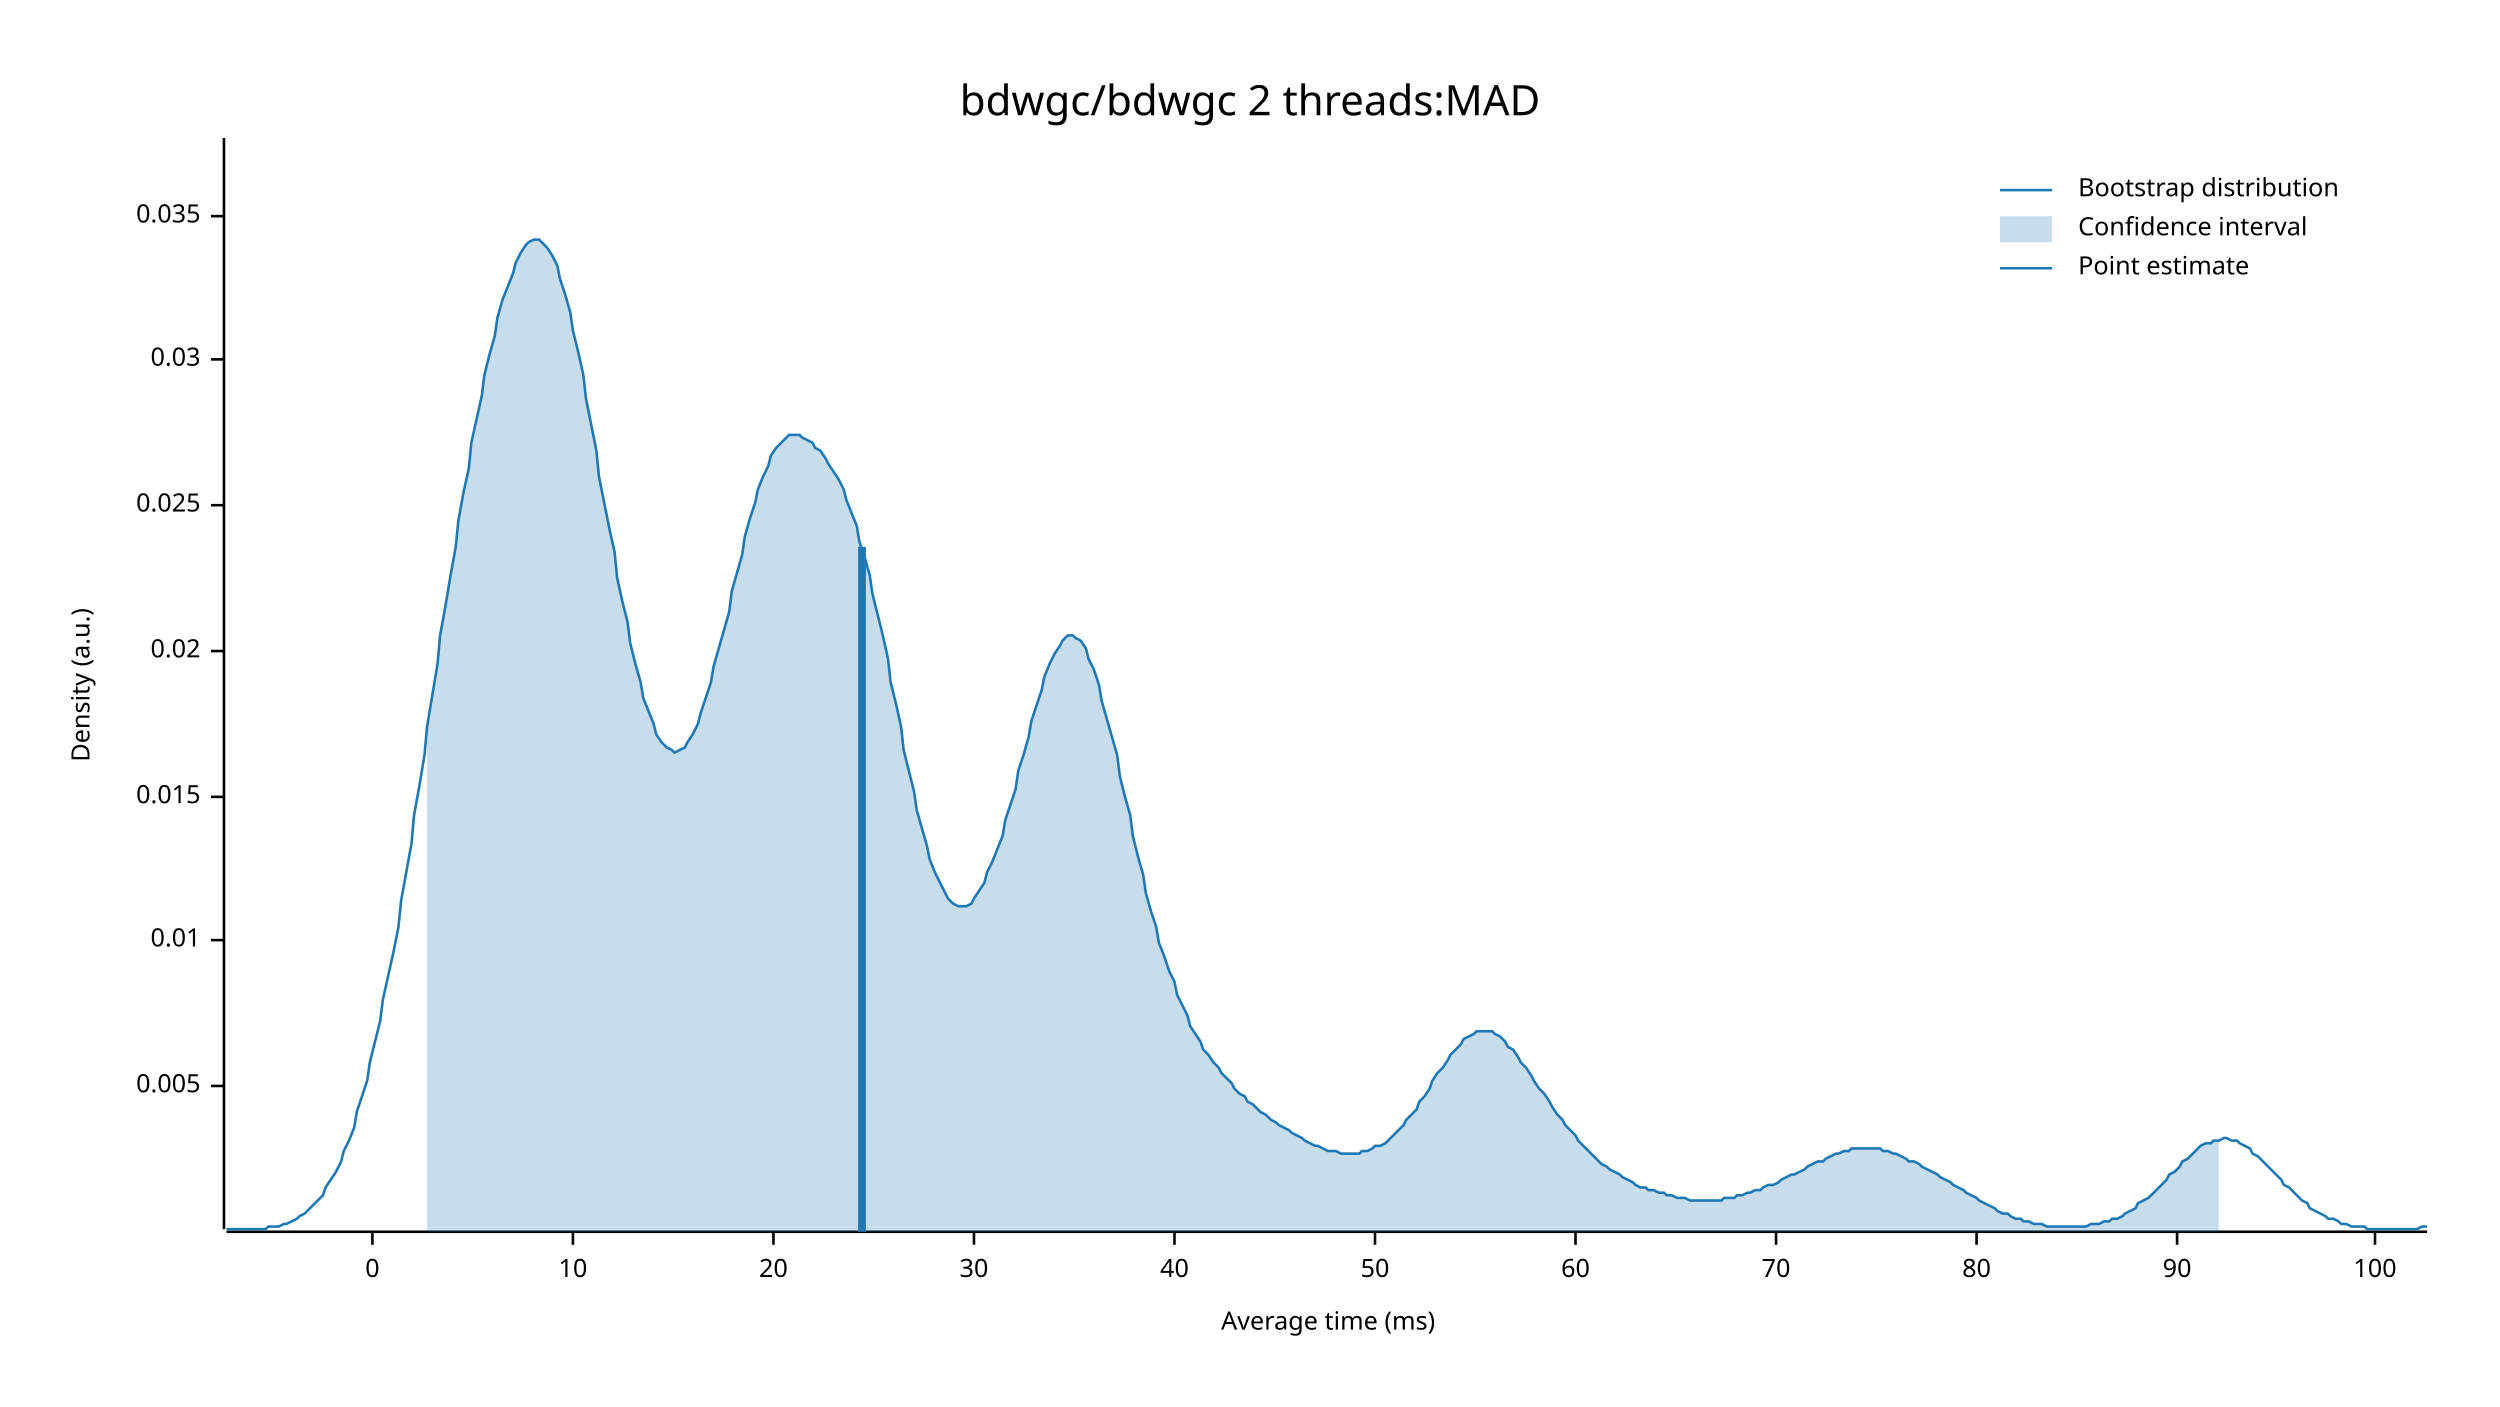
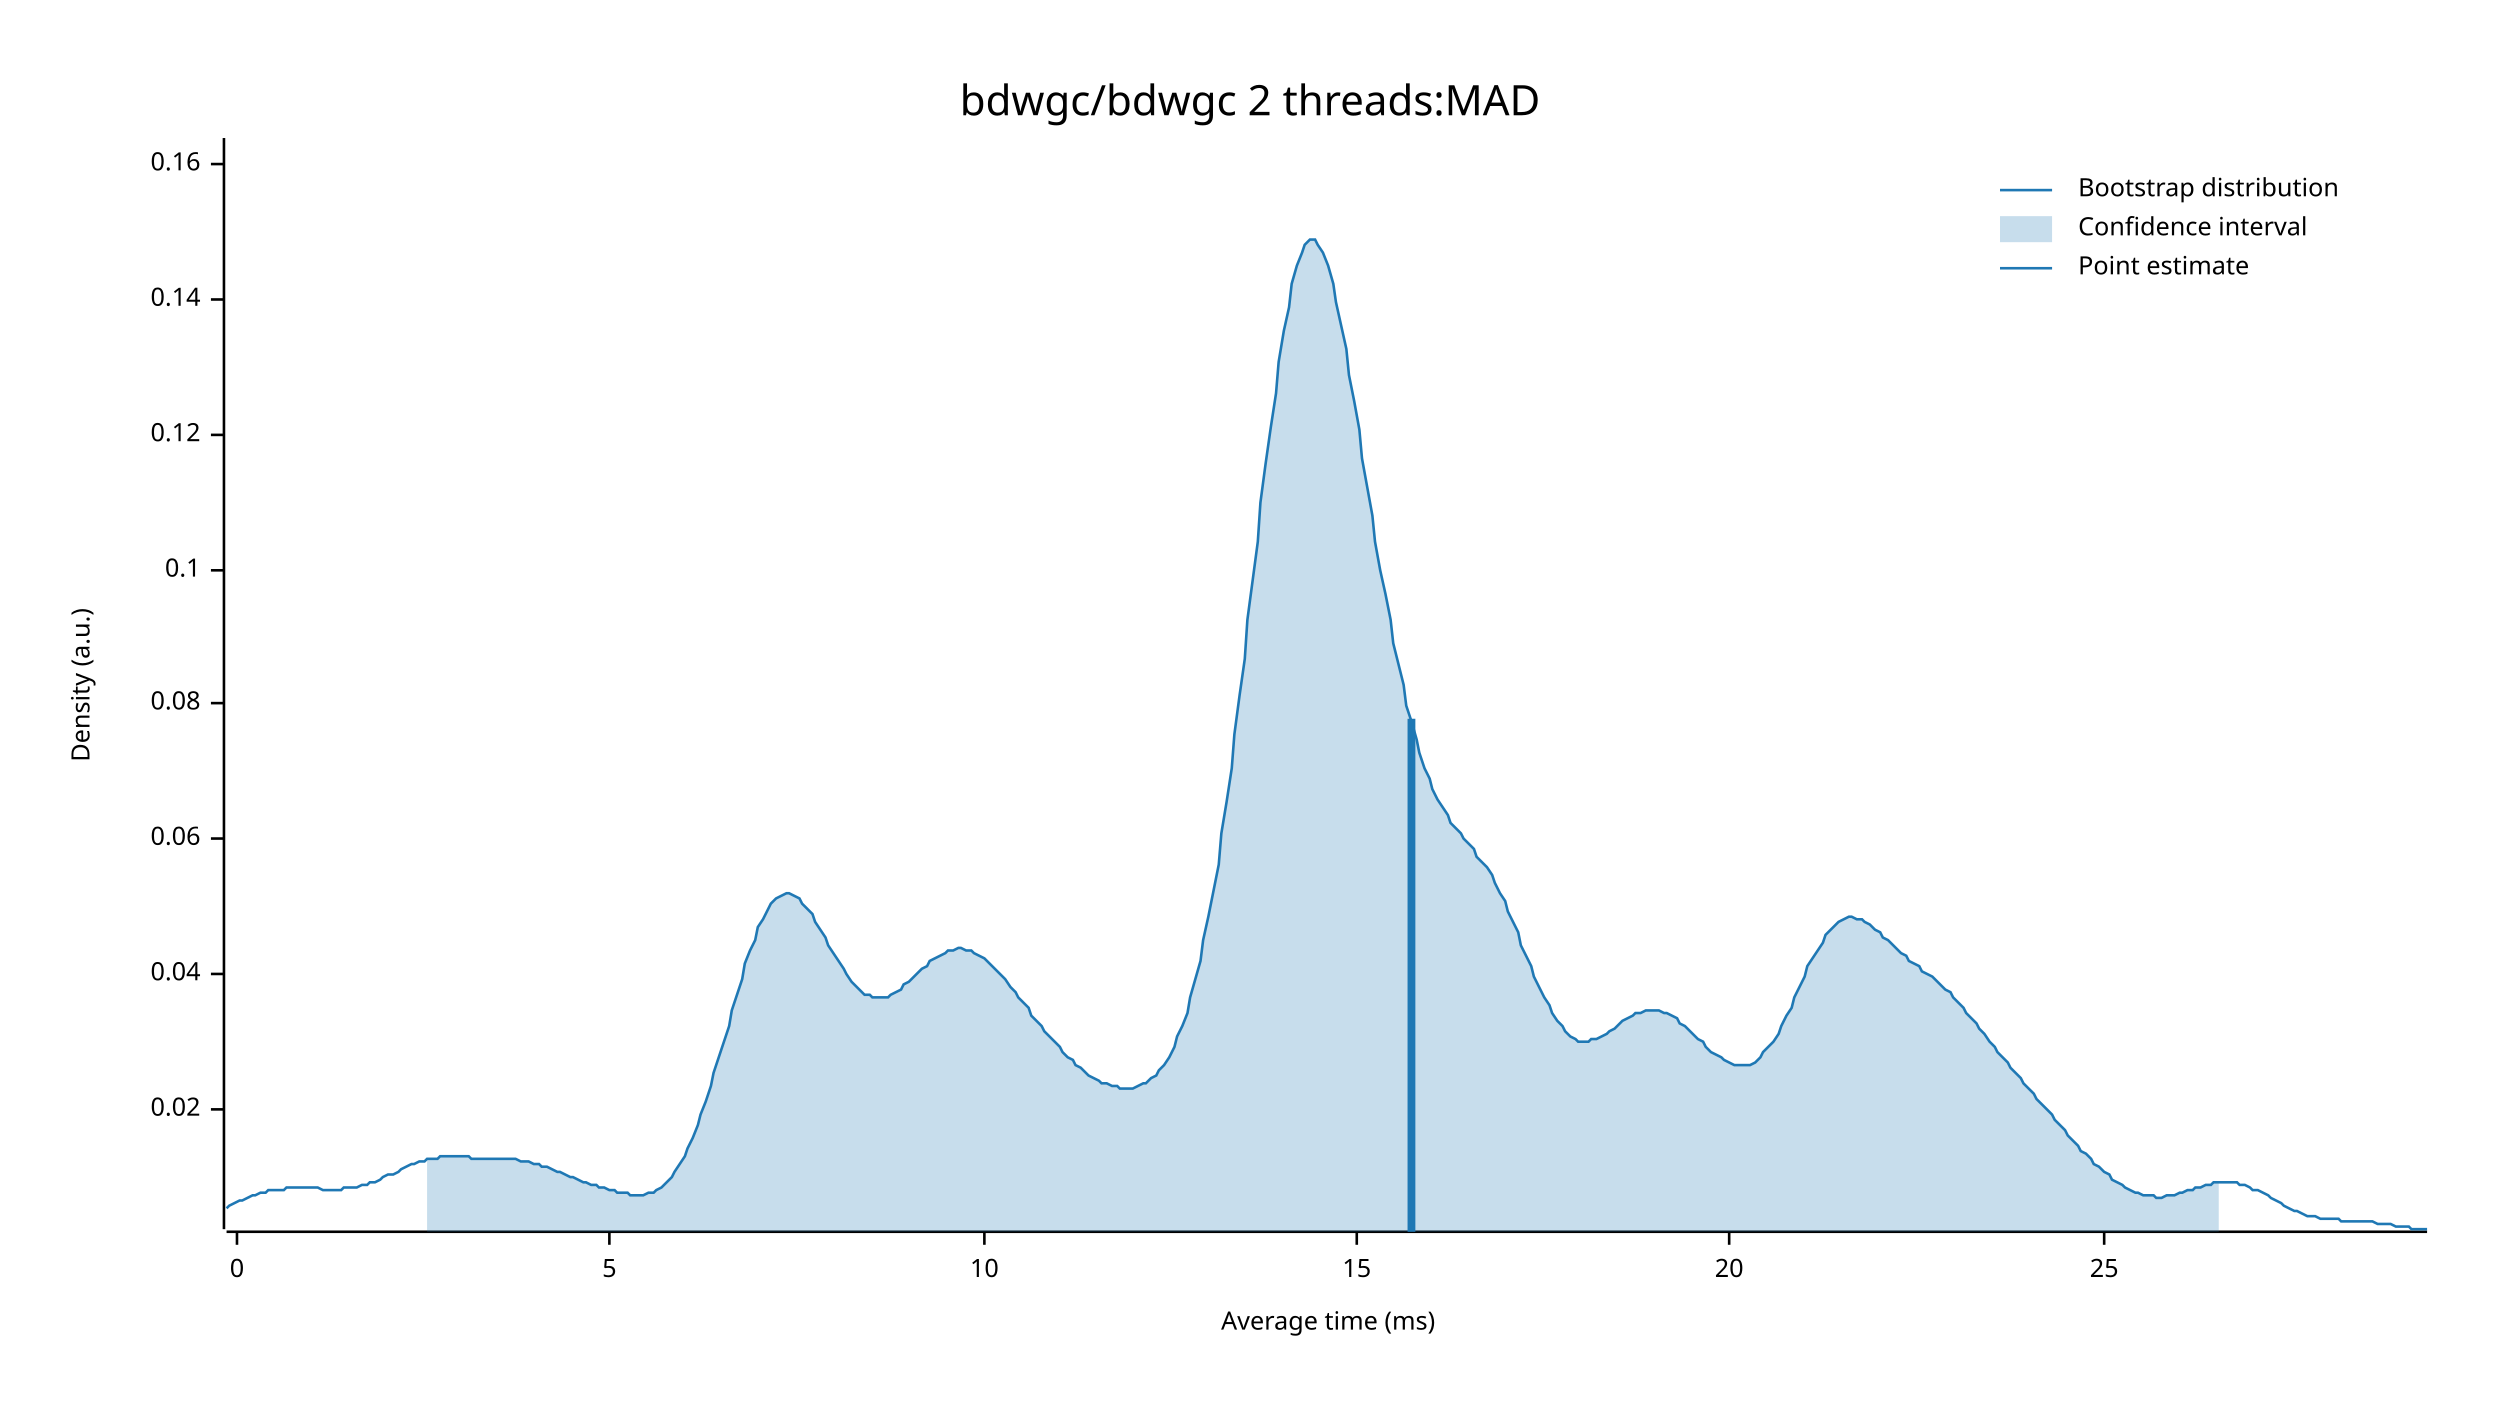
<svg xmlns="http://www.w3.org/2000/svg" width="960" height="540" viewBox="0 0 960 540">
  <text x="480" y="32" dy="0.76em" text-anchor="middle" font-family="sans-serif" font-size="16.129" opacity="1" fill="#000000">
bdwgc/bdwgc 2 threads:MAD
</text>
  <text x="27" y="263" dy="0.76em" text-anchor="middle" font-family="sans-serif" font-size="9.677" opacity="1" fill="#000000" transform="rotate(270, 27, 263)">
Density (a.u.)
</text>
  <text x="510" y="513" dy="-0.5ex" text-anchor="middle" font-family="sans-serif" font-size="9.677" opacity="1" fill="#000000">
Average time (ms)
</text>
  <polyline fill="none" opacity="1" stroke="#000000" stroke-width="1" points="86,53 86,472 " />
-   <text x="77" y="417" dy="0.5ex" text-anchor="end" font-family="sans-serif" font-size="9.677" opacity="1" fill="#000000">
- 0.005
- </text>
-   <polyline fill="none" opacity="1" stroke="#000000" stroke-width="1" points="81,417 86,417 " />
-   <text x="77" y="361" dy="0.5ex" text-anchor="end" font-family="sans-serif" font-size="9.677" opacity="1" fill="#000000">
- 0.01
- </text>
-   <polyline fill="none" opacity="1" stroke="#000000" stroke-width="1" points="81,361 86,361 " />
-   <text x="77" y="306" dy="0.5ex" text-anchor="end" font-family="sans-serif" font-size="9.677" opacity="1" fill="#000000">
- 0.015
- </text>
-   <polyline fill="none" opacity="1" stroke="#000000" stroke-width="1" points="81,306 86,306 " />
-   <text x="77" y="250" dy="0.5ex" text-anchor="end" font-family="sans-serif" font-size="9.677" opacity="1" fill="#000000">
+   <text x="77" y="426" dy="0.5ex" text-anchor="end" font-family="sans-serif" font-size="9.677" opacity="1" fill="#000000">
0.02
</text>
-   <polyline fill="none" opacity="1" stroke="#000000" stroke-width="1" points="81,250 86,250 " />
-   <text x="77" y="194" dy="0.5ex" text-anchor="end" font-family="sans-serif" font-size="9.677" opacity="1" fill="#000000">
- 0.025
+   <polyline fill="none" opacity="1" stroke="#000000" stroke-width="1" points="81,426 86,426 " />
+   <text x="77" y="374" dy="0.5ex" text-anchor="end" font-family="sans-serif" font-size="9.677" opacity="1" fill="#000000">
+ 0.04
</text>
-   <polyline fill="none" opacity="1" stroke="#000000" stroke-width="1" points="81,194 86,194 " />
-   <text x="77" y="138" dy="0.5ex" text-anchor="end" font-family="sans-serif" font-size="9.677" opacity="1" fill="#000000">
- 0.03
+   <polyline fill="none" opacity="1" stroke="#000000" stroke-width="1" points="81,374 86,374 " />
+   <text x="77" y="322" dy="0.5ex" text-anchor="end" font-family="sans-serif" font-size="9.677" opacity="1" fill="#000000">
+ 0.06
</text>
-   <polyline fill="none" opacity="1" stroke="#000000" stroke-width="1" points="81,138 86,138 " />
-   <text x="77" y="83" dy="0.5ex" text-anchor="end" font-family="sans-serif" font-size="9.677" opacity="1" fill="#000000">
- 0.035
+   <polyline fill="none" opacity="1" stroke="#000000" stroke-width="1" points="81,322 86,322 " />
+   <text x="77" y="270" dy="0.5ex" text-anchor="end" font-family="sans-serif" font-size="9.677" opacity="1" fill="#000000">
+ 0.08
</text>
-   <polyline fill="none" opacity="1" stroke="#000000" stroke-width="1" points="81,83 86,83 " />
+   <polyline fill="none" opacity="1" stroke="#000000" stroke-width="1" points="81,270 86,270 " />
+   <text x="77" y="219" dy="0.5ex" text-anchor="end" font-family="sans-serif" font-size="9.677" opacity="1" fill="#000000">
+ 0.1
+ </text>
+   <polyline fill="none" opacity="1" stroke="#000000" stroke-width="1" points="81,219 86,219 " />
+   <text x="77" y="167" dy="0.5ex" text-anchor="end" font-family="sans-serif" font-size="9.677" opacity="1" fill="#000000">
+ 0.12
+ </text>
+   <polyline fill="none" opacity="1" stroke="#000000" stroke-width="1" points="81,167 86,167 " />
+   <text x="77" y="115" dy="0.5ex" text-anchor="end" font-family="sans-serif" font-size="9.677" opacity="1" fill="#000000">
+ 0.14
+ </text>
+   <polyline fill="none" opacity="1" stroke="#000000" stroke-width="1" points="81,115 86,115 " />
+   <text x="77" y="63" dy="0.5ex" text-anchor="end" font-family="sans-serif" font-size="9.677" opacity="1" fill="#000000">
+ 0.16
+ </text>
+   <polyline fill="none" opacity="1" stroke="#000000" stroke-width="1" points="81,63 86,63 " />
  <polyline fill="none" opacity="1" stroke="#000000" stroke-width="1" points="87,473 932,473 " />
-   <text x="143" y="483" dy="0.76em" text-anchor="middle" font-family="sans-serif" font-size="9.677" opacity="1" fill="#000000">
+   <text x="91" y="483" dy="0.76em" text-anchor="middle" font-family="sans-serif" font-size="9.677" opacity="1" fill="#000000">
0
</text>
-   <polyline fill="none" opacity="1" stroke="#000000" stroke-width="1" points="143,473 143,478 " />
-   <text x="220" y="483" dy="0.76em" text-anchor="middle" font-family="sans-serif" font-size="9.677" opacity="1" fill="#000000">
+   <polyline fill="none" opacity="1" stroke="#000000" stroke-width="1" points="91,473 91,478 " />
+   <text x="234" y="483" dy="0.76em" text-anchor="middle" font-family="sans-serif" font-size="9.677" opacity="1" fill="#000000">
+ 5
+ </text>
+   <polyline fill="none" opacity="1" stroke="#000000" stroke-width="1" points="234,473 234,478 " />
+   <text x="378" y="483" dy="0.76em" text-anchor="middle" font-family="sans-serif" font-size="9.677" opacity="1" fill="#000000">
10
</text>
-   <polyline fill="none" opacity="1" stroke="#000000" stroke-width="1" points="220,473 220,478 " />
-   <text x="297" y="483" dy="0.76em" text-anchor="middle" font-family="sans-serif" font-size="9.677" opacity="1" fill="#000000">
+   <polyline fill="none" opacity="1" stroke="#000000" stroke-width="1" points="378,473 378,478 " />
+   <text x="521" y="483" dy="0.76em" text-anchor="middle" font-family="sans-serif" font-size="9.677" opacity="1" fill="#000000">
+ 15
+ </text>
+   <polyline fill="none" opacity="1" stroke="#000000" stroke-width="1" points="521,473 521,478 " />
+   <text x="664" y="483" dy="0.76em" text-anchor="middle" font-family="sans-serif" font-size="9.677" opacity="1" fill="#000000">
20
</text>
-   <polyline fill="none" opacity="1" stroke="#000000" stroke-width="1" points="297,473 297,478 " />
-   <text x="374" y="483" dy="0.76em" text-anchor="middle" font-family="sans-serif" font-size="9.677" opacity="1" fill="#000000">
- 30
+   <polyline fill="none" opacity="1" stroke="#000000" stroke-width="1" points="664,473 664,478 " />
+   <text x="808" y="483" dy="0.76em" text-anchor="middle" font-family="sans-serif" font-size="9.677" opacity="1" fill="#000000">
+ 25
</text>
-   <polyline fill="none" opacity="1" stroke="#000000" stroke-width="1" points="374,473 374,478 " />
-   <text x="451" y="483" dy="0.76em" text-anchor="middle" font-family="sans-serif" font-size="9.677" opacity="1" fill="#000000">
- 40
- </text>
-   <polyline fill="none" opacity="1" stroke="#000000" stroke-width="1" points="451,473 451,478 " />
-   <text x="528" y="483" dy="0.76em" text-anchor="middle" font-family="sans-serif" font-size="9.677" opacity="1" fill="#000000">
- 50
- </text>
-   <polyline fill="none" opacity="1" stroke="#000000" stroke-width="1" points="528,473 528,478 " />
-   <text x="605" y="483" dy="0.76em" text-anchor="middle" font-family="sans-serif" font-size="9.677" opacity="1" fill="#000000">
- 60
- </text>
-   <polyline fill="none" opacity="1" stroke="#000000" stroke-width="1" points="605,473 605,478 " />
-   <text x="682" y="483" dy="0.76em" text-anchor="middle" font-family="sans-serif" font-size="9.677" opacity="1" fill="#000000">
- 70
- </text>
-   <polyline fill="none" opacity="1" stroke="#000000" stroke-width="1" points="682,473 682,478 " />
-   <text x="759" y="483" dy="0.76em" text-anchor="middle" font-family="sans-serif" font-size="9.677" opacity="1" fill="#000000">
- 80
- </text>
-   <polyline fill="none" opacity="1" stroke="#000000" stroke-width="1" points="759,473 759,478 " />
-   <text x="836" y="483" dy="0.76em" text-anchor="middle" font-family="sans-serif" font-size="9.677" opacity="1" fill="#000000">
- 90
- </text>
-   <polyline fill="none" opacity="1" stroke="#000000" stroke-width="1" points="836,473 836,478 " />
-   <text x="912" y="483" dy="0.76em" text-anchor="middle" font-family="sans-serif" font-size="9.677" opacity="1" fill="#000000">
- 100
- </text>
-   <polyline fill="none" opacity="1" stroke="#000000" stroke-width="1" points="912,473 912,478 " />
-   <polyline fill="none" opacity="1" stroke="#1F78B4" stroke-width="1" points="87,472 88,472 90,472 92,472 93,472 95,472 97,472 98,472 100,472 102,472 103,471 105,471 107,471 109,470 110,470 112,469 114,468 115,467 117,466 119,464 120,463 122,461 124,459 125,456 127,453 129,450 131,446 132,442 134,438 136,433 137,427 139,421 141,415 142,408 144,400 146,392 147,384 149,375 151,366 153,356 154,346 156,335 158,324 159,313 161,302 163,290 164,279 166,267 168,255 169,244 171,233 173,221 175,210 176,200 178,189 180,180 181,170 183,161 185,152 186,144 188,136 190,129 191,122 193,115 195,110 197,105 198,101 200,97 202,94 203,93 205,92 207,92 208,93 210,95 212,98 214,102 215,107 217,113 219,120 220,127 222,135 224,144 225,153 227,163 229,173 230,183 232,193 234,203 236,212 237,222 239,231 241,239 242,247 244,255 246,262 247,268 249,273 251,278 252,282 254,285 256,287 258,288 259,289 261,288 263,287 264,285 266,282 268,278 269,274 271,268 273,262 274,256 276,249 278,242 280,235 281,227 283,220 285,213 286,206 288,199 290,193 291,188 293,183 295,179 296,175 298,172 300,170 302,168 303,167 305,167 307,167 308,168 310,169 312,170 313,172 315,173 317,176 318,178 320,181 322,184 324,188 325,192 327,197 329,202 330,208 332,214 334,221 335,228 337,236 339,244 341,253 342,262 344,270 346,279 347,288 349,296 351,304 352,311 354,318 356,325 357,330 359,335 361,339 363,343 364,345 366,347 368,348 369,348 371,348 373,347 374,345 376,342 378,339 379,335 381,331 383,326 385,321 386,315 388,309 390,303 391,296 393,290 395,283 396,277 398,271 400,265 401,260 403,255 405,251 407,248 408,246 410,244 412,244 413,245 415,246 417,249 418,253 420,257 422,263 423,269 425,276 427,283 429,290 430,298 432,306 434,313 435,321 437,329 439,336 440,343 442,350 444,356 445,362 447,367 449,373 451,377 452,382 454,386 456,390 457,394 459,397 461,400 462,403 464,405 466,408 468,410 469,412 471,414 473,416 474,418 476,420 478,421 479,423 481,424 483,426 484,427 486,428 488,430 490,431 491,432 493,433 495,434 496,435 498,436 500,437 501,438 503,439 505,440 506,440 508,441 510,442 512,442 513,442 515,443 517,443 518,443 520,443 522,443 523,442 525,442 527,441 528,440 530,440 532,439 534,437 535,436 537,434 539,432 540,430 542,428 544,426 545,423 547,421 549,418 550,415 552,412 554,410 556,407 557,405 559,403 561,401 562,399 564,398 566,397 567,396 569,396 571,396 573,396 574,397 576,398 578,400 579,402 581,403 583,406 584,408 586,410 588,413 589,415 591,418 593,420 595,423 596,425 598,428 600,430 601,432 603,434 605,436 606,438 608,440 610,442 611,443 613,445 615,447 617,448 618,449 620,450 622,451 623,452 625,453 627,454 628,455 630,456 632,456 633,457 635,457 637,458 639,458 640,459 642,459 644,460 645,460 647,460 649,461 650,461 652,461 654,461 655,461 657,461 659,461 661,461 662,460 664,460 666,460 667,459 669,459 671,458 672,458 674,457 676,457 677,456 679,455 681,455 683,454 684,453 686,452 688,451 689,451 691,450 693,449 694,448 696,447 698,446 700,446 701,445 703,444 705,443 706,443 708,442 710,442 711,441 713,441 715,441 716,441 718,441 720,441 722,441 723,442 725,442 727,443 728,443 730,444 732,445 733,446 735,446 737,447 738,448 740,449 742,450 744,451 745,452 747,453 749,454 750,455 752,456 754,457 755,458 757,459 759,460 760,461 762,462 764,463 766,464 767,465 769,466 771,466 772,467 774,468 776,468 777,469 779,469 781,470 782,470 784,470 786,471 788,471 789,471 791,471 793,471 794,471 796,471 798,471 799,471 801,471 803,470 804,470 806,470 808,469 810,469 811,468 813,468 815,467 816,466 818,465 820,464 821,462 823,461 825,460 827,458 828,457 830,455 832,453 833,451 835,450 837,448 838,446 840,445 842,443 843,442 845,440 847,439 849,439 850,438 852,438 854,437 855,437 857,438 859,438 860,439 862,440 864,441 865,443 867,444 869,446 871,448 872,449 874,451 876,453 877,455 879,456 881,458 882,459 884,461 886,462 887,464 889,465 891,466 893,467 894,468 896,468 898,469 899,470 901,470 903,471 904,471 906,471 908,471 909,472 911,472 913,472 915,472 916,472 918,472 920,472 921,472 923,472 925,472 926,472 928,472 930,471 932,471 " />
-   <polygon opacity="0.25" fill="#1F78B4" points="164,279 166,267 168,255 169,244 171,233 173,221 175,210 176,200 178,189 180,180 181,170 183,161 185,152 186,144 188,136 190,129 191,122 193,115 195,110 197,105 198,101 200,97 202,94 203,93 205,92 207,92 208,93 210,95 212,98 214,102 215,107 217,113 219,120 220,127 222,135 224,144 225,153 227,163 229,173 230,183 232,193 234,203 236,212 237,222 239,231 241,239 242,247 244,255 246,262 247,268 249,273 251,278 252,282 254,285 256,287 258,288 259,289 261,288 263,287 264,285 266,282 268,278 269,274 271,268 273,262 274,256 276,249 278,242 280,235 281,227 283,220 285,213 286,206 288,199 290,193 291,188 293,183 295,179 296,175 298,172 300,170 302,168 303,167 305,167 307,167 308,168 310,169 312,170 313,172 315,173 317,176 318,178 320,181 322,184 324,188 325,192 327,197 329,202 330,208 332,214 334,221 335,228 337,236 339,244 341,253 342,262 344,270 346,279 347,288 349,296 351,304 352,311 354,318 356,325 357,330 359,335 361,339 363,343 364,345 366,347 368,348 369,348 371,348 373,347 374,345 376,342 378,339 379,335 381,331 383,326 385,321 386,315 388,309 390,303 391,296 393,290 395,283 396,277 398,271 400,265 401,260 403,255 405,251 407,248 408,246 410,244 412,244 413,245 415,246 417,249 418,253 420,257 422,263 423,269 425,276 427,283 429,290 430,298 432,306 434,313 435,321 437,329 439,336 440,343 442,350 444,356 445,362 447,367 449,373 451,377 452,382 454,386 456,390 457,394 459,397 461,400 462,403 464,405 466,408 468,410 469,412 471,414 473,416 474,418 476,420 478,421 479,423 481,424 483,426 484,427 486,428 488,430 490,431 491,432 493,433 495,434 496,435 498,436 500,437 501,438 503,439 505,440 506,440 508,441 510,442 512,442 513,442 515,443 517,443 518,443 520,443 522,443 523,442 525,442 527,441 528,440 530,440 532,439 534,437 535,436 537,434 539,432 540,430 542,428 544,426 545,423 547,421 549,418 550,415 552,412 554,410 556,407 557,405 559,403 561,401 562,399 564,398 566,397 567,396 569,396 571,396 573,396 574,397 576,398 578,400 579,402 581,403 583,406 584,408 586,410 588,413 589,415 591,418 593,420 595,423 596,425 598,428 600,430 601,432 603,434 605,436 606,438 608,440 610,442 611,443 613,445 615,447 617,448 618,449 620,450 622,451 623,452 625,453 627,454 628,455 630,456 632,456 633,457 635,457 637,458 639,458 640,459 642,459 644,460 645,460 647,460 649,461 650,461 652,461 654,461 655,461 657,461 659,461 661,461 662,460 664,460 666,460 667,459 669,459 671,458 672,458 674,457 676,457 677,456 679,455 681,455 683,454 684,453 686,452 688,451 689,451 691,450 693,449 694,448 696,447 698,446 700,446 701,445 703,444 705,443 706,443 708,442 710,442 711,441 713,441 715,441 716,441 718,441 720,441 722,441 723,442 725,442 727,443 728,443 730,444 732,445 733,446 735,446 737,447 738,448 740,449 742,450 744,451 745,452 747,453 749,454 750,455 752,456 754,457 755,458 757,459 759,460 760,461 762,462 764,463 766,464 767,465 769,466 771,466 772,467 774,468 776,468 777,469 779,469 781,470 782,470 784,470 786,471 788,471 789,471 791,471 793,471 794,471 796,471 798,471 799,471 801,471 803,470 804,470 806,470 808,469 810,469 811,468 813,468 815,467 816,466 818,465 820,464 821,462 823,461 825,460 827,458 828,457 830,455 832,453 833,451 835,450 837,448 838,446 840,445 842,443 843,442 845,440 847,439 849,439 850,438 852,438 852,473 164,473 " />
-   <polyline fill="none" opacity="1" stroke="#1F78B4" stroke-width="3" points="331,473 331,210 " />
+   <polyline fill="none" opacity="1" stroke="#000000" stroke-width="1" points="808,473 808,478 " />
+   <polyline fill="none" opacity="1" stroke="#1F78B4" stroke-width="1" points="87,464 88,463 90,462 92,461 93,461 95,460 97,459 98,459 100,458 102,458 103,457 105,457 107,457 109,457 110,456 112,456 114,456 115,456 117,456 119,456 120,456 122,456 124,457 125,457 127,457 129,457 131,457 132,456 134,456 136,456 137,456 139,455 141,455 142,454 144,454 146,453 147,452 149,451 151,451 153,450 154,449 156,448 158,447 159,447 161,446 163,446 164,445 166,445 168,445 169,444 171,444 173,444 175,444 176,444 178,444 180,444 181,445 183,445 185,445 186,445 188,445 190,445 191,445 193,445 195,445 197,445 198,445 200,446 202,446 203,446 205,447 207,447 208,448 210,448 212,449 214,450 215,450 217,451 219,452 220,452 222,453 224,454 225,454 227,455 229,455 230,456 232,456 234,457 236,457 237,458 239,458 241,458 242,459 244,459 246,459 247,459 249,458 251,458 252,457 254,456 256,454 258,452 259,450 261,447 263,444 264,441 266,437 268,432 269,428 271,423 273,417 274,412 276,406 278,400 280,394 281,388 283,382 285,376 286,370 288,365 290,361 291,356 293,353 295,349 296,347 298,345 300,344 302,343 303,343 305,344 307,345 308,347 310,349 312,351 313,354 315,357 317,360 318,363 320,366 322,369 324,372 325,374 327,377 329,379 330,380 332,382 334,382 335,383 337,383 339,383 341,383 342,382 344,381 346,380 347,378 349,377 351,375 352,374 354,372 356,371 357,369 359,368 361,367 363,366 364,365 366,365 368,364 369,364 371,365 373,365 374,366 376,367 378,368 379,369 381,371 383,373 385,375 386,376 388,379 390,381 391,383 393,385 395,387 396,390 398,392 400,394 401,396 403,398 405,400 407,402 408,404 410,406 412,407 413,409 415,410 417,412 418,413 420,414 422,415 423,416 425,416 427,417 429,417 430,418 432,418 434,418 435,418 437,417 439,416 440,416 442,414 444,413 445,411 447,409 449,406 451,402 452,398 454,394 456,389 457,383 459,376 461,369 462,361 464,352 466,342 468,332 469,320 471,308 473,295 474,282 476,267 478,253 479,238 481,223 483,208 484,193 486,178 488,164 490,151 491,139 493,127 495,118 496,109 498,102 500,97 501,94 503,92 505,92 506,94 508,97 510,102 512,109 513,116 515,125 517,134 518,144 520,154 522,165 523,176 525,187 527,198 528,208 530,219 532,228 534,238 535,247 537,255 539,263 540,271 542,277 544,284 545,289 547,295 549,299 550,303 552,307 554,310 556,313 557,316 559,318 561,320 562,322 564,324 566,326 567,329 569,331 571,333 573,336 574,339 576,343 578,346 579,350 581,354 583,358 584,363 586,367 588,371 589,375 591,379 593,383 595,386 596,389 598,392 600,394 601,396 603,398 605,399 606,400 608,400 610,400 611,399 613,399 615,398 617,397 618,396 620,395 622,393 623,392 625,391 627,390 628,389 630,389 632,388 633,388 635,388 637,388 639,389 640,389 642,390 644,391 645,393 647,394 649,396 650,397 652,399 654,400 655,402 657,404 659,405 661,406 662,407 664,408 666,409 667,409 669,409 671,409 672,409 674,408 676,406 677,404 679,402 681,400 683,397 684,394 686,390 688,387 689,383 691,379 693,375 694,371 696,368 698,365 700,362 701,359 703,357 705,355 706,354 708,353 710,352 711,352 713,353 715,353 716,354 718,355 720,357 722,358 723,360 725,361 727,363 728,364 730,366 732,367 733,369 735,370 737,371 738,373 740,374 742,375 744,377 745,378 747,380 749,381 750,383 752,385 754,387 755,389 757,391 759,393 760,395 762,397 764,400 766,402 767,404 769,406 771,408 772,410 774,412 776,414 777,416 779,418 781,420 782,422 784,424 786,426 788,428 789,430 791,432 793,434 794,436 796,438 798,440 799,442 801,443 803,445 804,447 806,448 808,450 810,451 811,453 813,454 815,455 816,456 818,457 820,458 821,458 823,459 825,459 827,459 828,460 830,460 832,459 833,459 835,459 837,458 838,458 840,457 842,457 843,456 845,456 847,455 849,455 850,454 852,454 854,454 855,454 857,454 859,454 860,455 862,455 864,456 865,457 867,457 869,458 871,459 872,460 874,461 876,462 877,463 879,464 881,465 882,465 884,466 886,467 887,467 889,467 891,468 893,468 894,468 896,468 898,468 899,469 901,469 903,469 904,469 906,469 908,469 909,469 911,469 913,470 915,470 916,470 918,470 920,471 921,471 923,471 925,471 926,472 928,472 930,472 932,472 " />
+   <polygon opacity="0.25" fill="#1F78B4" points="164,445 166,445 168,445 169,444 171,444 173,444 175,444 176,444 178,444 180,444 181,445 183,445 185,445 186,445 188,445 190,445 191,445 193,445 195,445 197,445 198,445 200,446 202,446 203,446 205,447 207,447 208,448 210,448 212,449 214,450 215,450 217,451 219,452 220,452 222,453 224,454 225,454 227,455 229,455 230,456 232,456 234,457 236,457 237,458 239,458 241,458 242,459 244,459 246,459 247,459 249,458 251,458 252,457 254,456 256,454 258,452 259,450 261,447 263,444 264,441 266,437 268,432 269,428 271,423 273,417 274,412 276,406 278,400 280,394 281,388 283,382 285,376 286,370 288,365 290,361 291,356 293,353 295,349 296,347 298,345 300,344 302,343 303,343 305,344 307,345 308,347 310,349 312,351 313,354 315,357 317,360 318,363 320,366 322,369 324,372 325,374 327,377 329,379 330,380 332,382 334,382 335,383 337,383 339,383 341,383 342,382 344,381 346,380 347,378 349,377 351,375 352,374 354,372 356,371 357,369 359,368 361,367 363,366 364,365 366,365 368,364 369,364 371,365 373,365 374,366 376,367 378,368 379,369 381,371 383,373 385,375 386,376 388,379 390,381 391,383 393,385 395,387 396,390 398,392 400,394 401,396 403,398 405,400 407,402 408,404 410,406 412,407 413,409 415,410 417,412 418,413 420,414 422,415 423,416 425,416 427,417 429,417 430,418 432,418 434,418 435,418 437,417 439,416 440,416 442,414 444,413 445,411 447,409 449,406 451,402 452,398 454,394 456,389 457,383 459,376 461,369 462,361 464,352 466,342 468,332 469,320 471,308 473,295 474,282 476,267 478,253 479,238 481,223 483,208 484,193 486,178 488,164 490,151 491,139 493,127 495,118 496,109 498,102 500,97 501,94 503,92 505,92 506,94 508,97 510,102 512,109 513,116 515,125 517,134 518,144 520,154 522,165 523,176 525,187 527,198 528,208 530,219 532,228 534,238 535,247 537,255 539,263 540,271 542,277 544,284 545,289 547,295 549,299 550,303 552,307 554,310 556,313 557,316 559,318 561,320 562,322 564,324 566,326 567,329 569,331 571,333 573,336 574,339 576,343 578,346 579,350 581,354 583,358 584,363 586,367 588,371 589,375 591,379 593,383 595,386 596,389 598,392 600,394 601,396 603,398 605,399 606,400 608,400 610,400 611,399 613,399 615,398 617,397 618,396 620,395 622,393 623,392 625,391 627,390 628,389 630,389 632,388 633,388 635,388 637,388 639,389 640,389 642,390 644,391 645,393 647,394 649,396 650,397 652,399 654,400 655,402 657,404 659,405 661,406 662,407 664,408 666,409 667,409 669,409 671,409 672,409 674,408 676,406 677,404 679,402 681,400 683,397 684,394 686,390 688,387 689,383 691,379 693,375 694,371 696,368 698,365 700,362 701,359 703,357 705,355 706,354 708,353 710,352 711,352 713,353 715,353 716,354 718,355 720,357 722,358 723,360 725,361 727,363 728,364 730,366 732,367 733,369 735,370 737,371 738,373 740,374 742,375 744,377 745,378 747,380 749,381 750,383 752,385 754,387 755,389 757,391 759,393 760,395 762,397 764,400 766,402 767,404 769,406 771,408 772,410 774,412 776,414 777,416 779,418 781,420 782,422 784,424 786,426 788,428 789,430 791,432 793,434 794,436 796,438 798,440 799,442 801,443 803,445 804,447 806,448 808,450 810,451 811,453 813,454 815,455 816,456 818,457 820,458 821,458 823,459 825,459 827,459 828,460 830,460 832,459 833,459 835,459 837,458 838,458 840,457 842,457 843,456 845,456 847,455 849,455 850,454 852,454 852,473 164,473 " />
+   <polyline fill="none" opacity="1" stroke="#1F78B4" stroke-width="3" points="542,473 542,276 " />
  <text x="798" y="68" dy="0.76em" text-anchor="start" font-family="sans-serif" font-size="9.677" opacity="1" fill="#000000">
Bootstrap distribution
</text>
  <text x="798" y="83" dy="0.76em" text-anchor="start" font-family="sans-serif" font-size="9.677" opacity="1" fill="#000000">
Confidence interval
</text>
  <text x="798" y="98" dy="0.76em" text-anchor="start" font-family="sans-serif" font-size="9.677" opacity="1" fill="#000000">
Point estimate
</text>
  <polyline fill="none" opacity="1" stroke="#1F78B4" stroke-width="1" points="768,73 788,73 " />
  <rect x="768" y="83" width="20" height="10" opacity="0.25" fill="#1F78B4" stroke="none" />
  <polyline fill="none" opacity="1" stroke="#1F78B4" stroke-width="1" points="768,103 788,103 " />
</svg>
